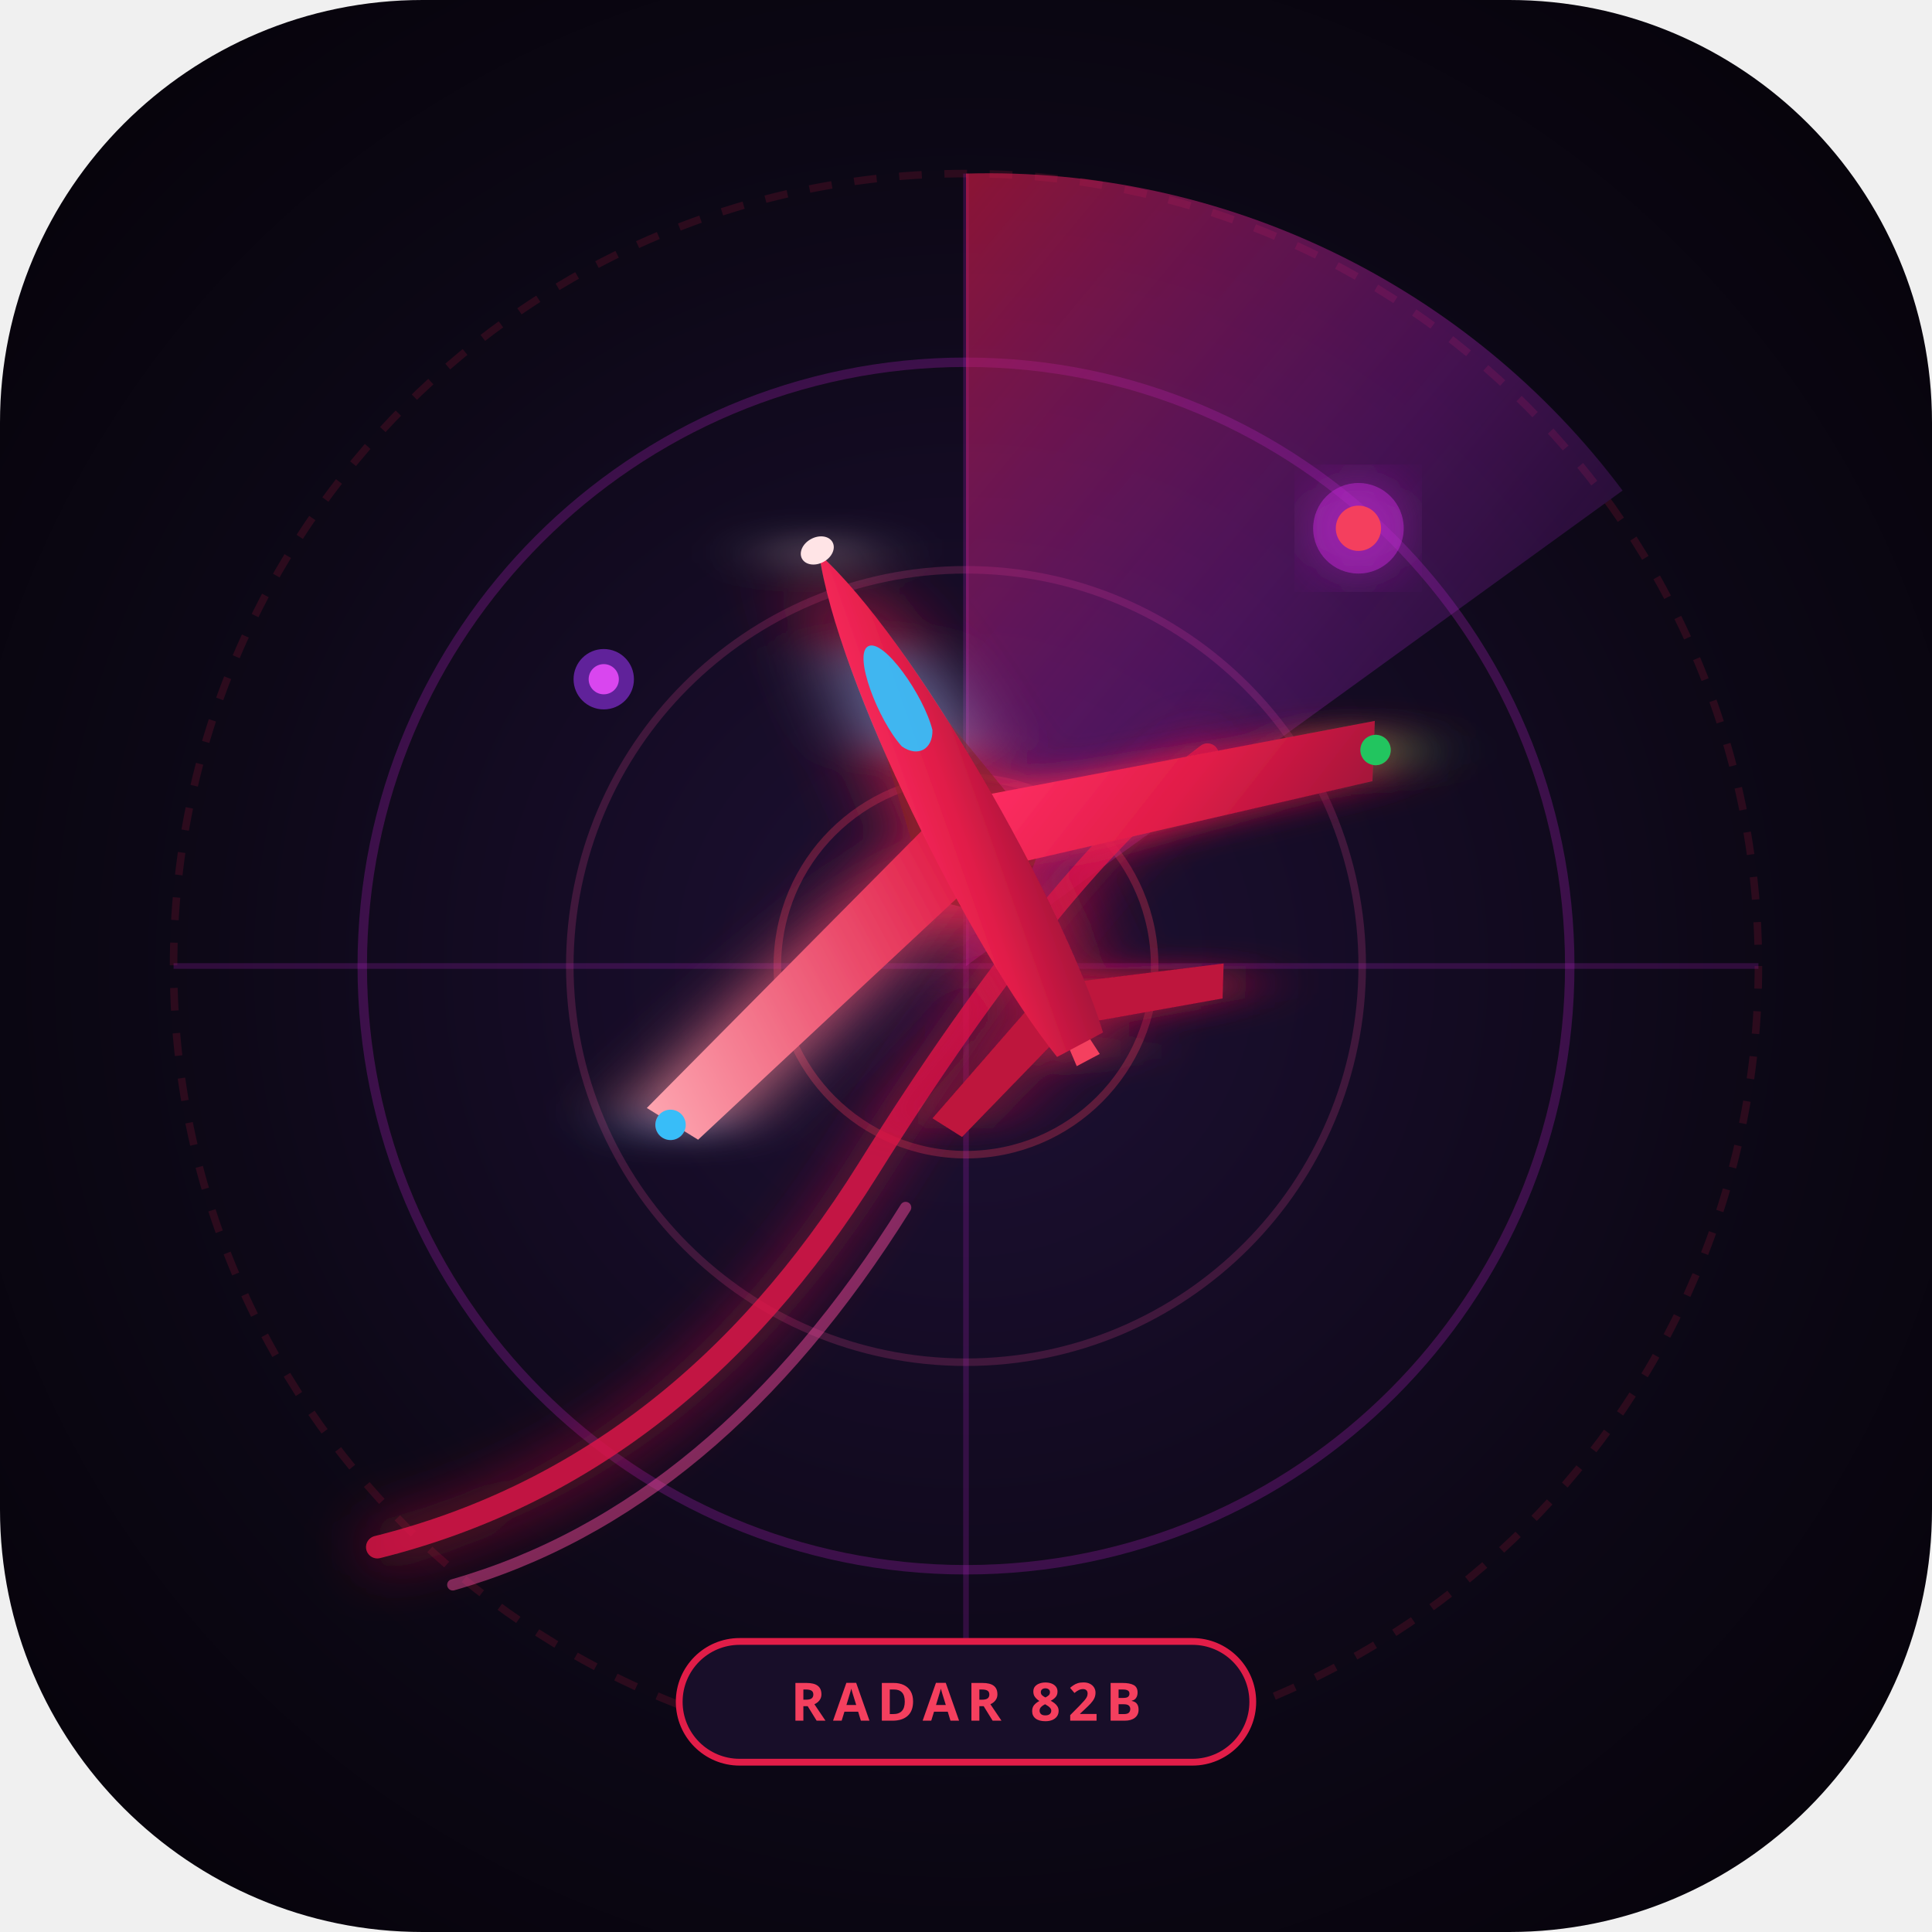
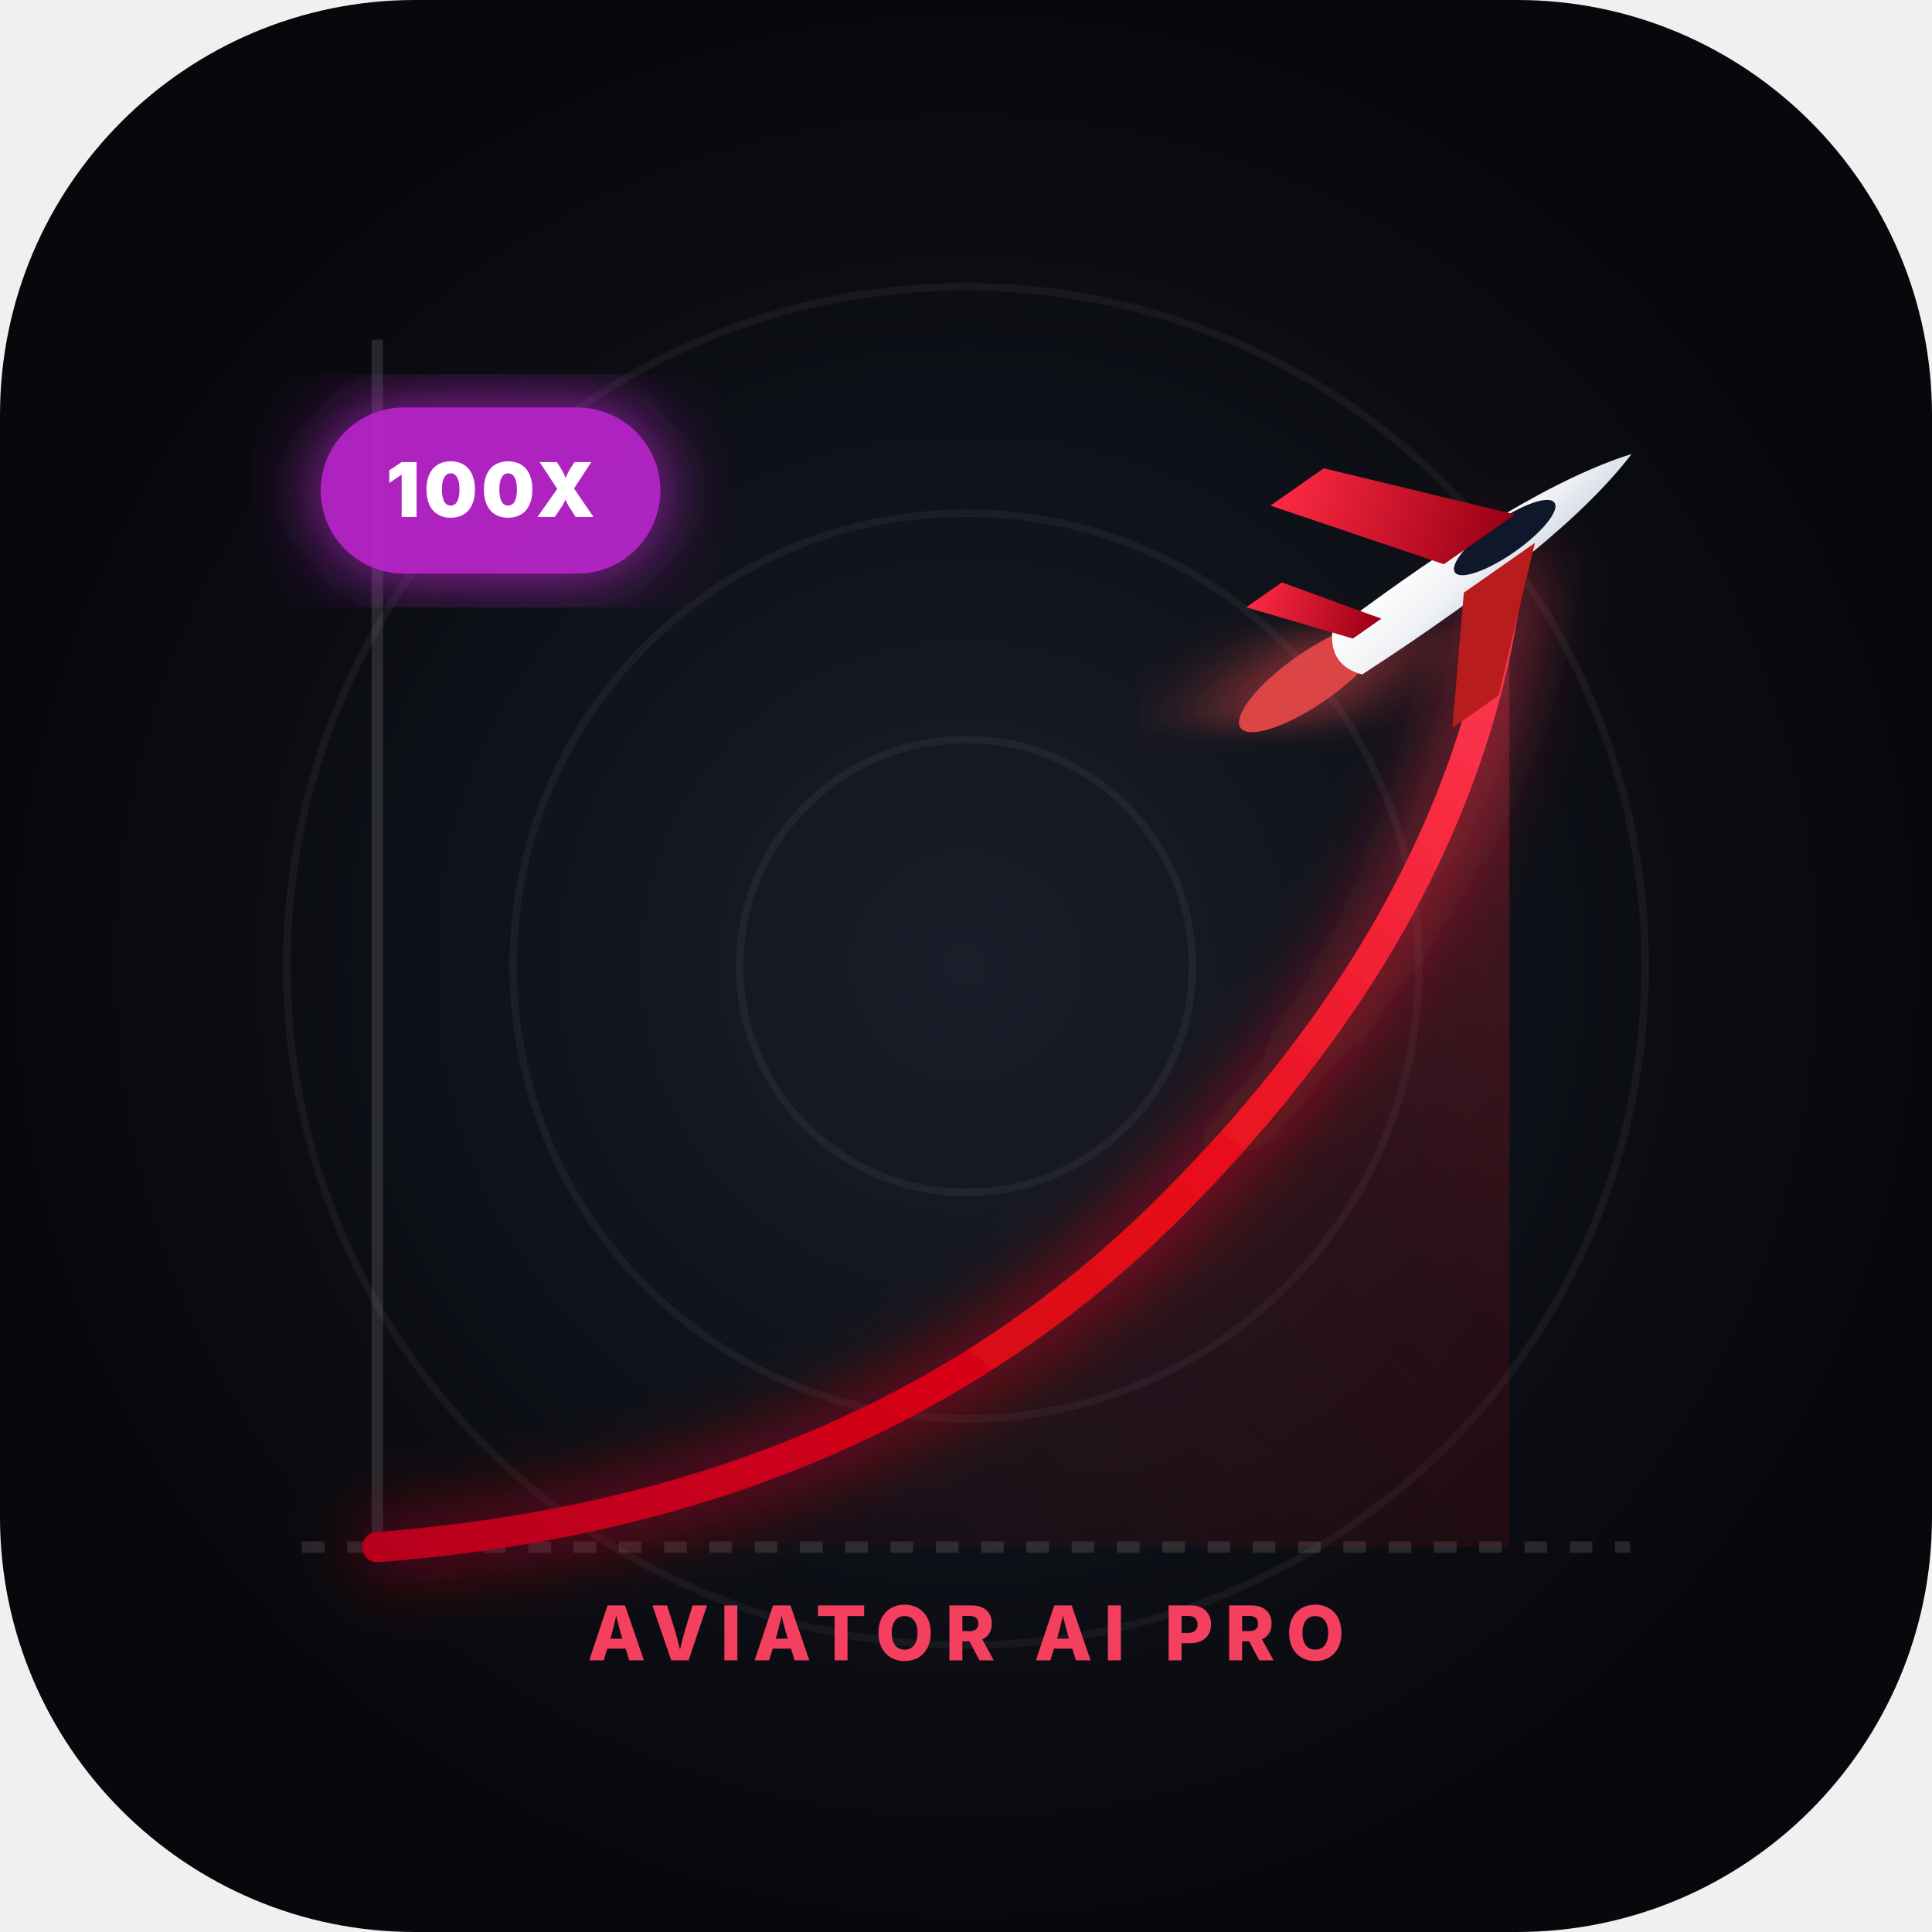
<svg xmlns="http://www.w3.org/2000/svg" viewBox="0 0 512 512" width="512" height="512">
  <defs>
-     <radialGradient id="bgGlow" cx="50%" cy="50%" r="65%">
-       <stop offset="0%" stop-color="#1e1035" />
-       <stop offset="60%" stop-color="#0d0817" />
-       <stop offset="100%" stop-color="#06030a" />
+     <radialGradient id="bgGrad" cx="50%" cy="50%" r="50%" fx="50%" fy="50%">
+       <stop offset="0%" stop-color="#1b1e2a" />
+       <stop offset="70%" stop-color="#0c0e14" />
+       <stop offset="100%" stop-color="#07080c" />
    </radialGradient>
-     <linearGradient id="radarSweep" x1="0%" y1="0%" x2="100%" y2="100%">
-       <stop offset="0%" stop-color="#e11d48" stop-opacity="0.6" />
-       <stop offset="50%" stop-color="#c026d3" stop-opacity="0.3" />
-       <stop offset="100%" stop-color="#9333ea" stop-opacity="0.0" />
+     <linearGradient id="neonRed" x1="0%" y1="100%" x2="100%" y2="0%">
+       <stop offset="0%" stop-color="#b8001f" />
+       <stop offset="50%" stop-color="#e50914" />
+       <stop offset="100%" stop-color="#ff3b56" />
    </linearGradient>
-     <linearGradient id="planeBody" x1="0%" y1="0%" x2="100%" y2="100%">
-       <stop offset="0%" stop-color="#ff2e63" />
-       <stop offset="50%" stop-color="#e11d48" />
-       <stop offset="100%" stop-color="#9f1239" />
+     <linearGradient id="curveGrad" x1="0%" y1="100%" x2="100%" y2="0%">
+       <stop offset="0%" stop-color="rgba(229, 9, 20, 0)" />
+       <stop offset="60%" stop-color="rgba(229, 9, 20, 0.4)" />
+       <stop offset="100%" stop-color="#ff3b56" />
    </linearGradient>
-     <linearGradient id="wingGlow" x1="0%" y1="0%" x2="100%" y2="0%">
-       <stop offset="0%" stop-color="#fda4af" />
-       <stop offset="100%" stop-color="#e11d48" />
+     <linearGradient id="planeGrad" x1="0%" y1="0%" x2="100%" y2="100%">
+       <stop offset="0%" stop-color="#ffffff" />
+       <stop offset="50%" stop-color="#f0f2f5" />
+       <stop offset="100%" stop-color="#cbd5e1" />
    </linearGradient>
-     <filter id="glowEffect" x="-20%" y="-20%" width="140%" height="140%">
-       <feGaussianBlur stdDeviation="8" result="blur" />
+     <linearGradient id="wingGrad" x1="0%" y1="0%" x2="100%" y2="100%">
+       <stop offset="0%" stop-color="#ff2a44" />
+       <stop offset="100%" stop-color="#990014" />
+     </linearGradient>
+     <filter id="glow" x="-20%" y="-20%" width="140%" height="140%">
+       <feGaussianBlur stdDeviation="10" result="blur" />
      <feComposite in="SourceGraphic" in2="blur" operator="over" />
    </filter>
  </defs>
-   <rect width="512" height="512" rx="112" fill="url(#bgGlow)" />
-   <circle cx="256" cy="256" r="210" fill="none" stroke="#e11d48" stroke-width="2" stroke-opacity="0.15" stroke-dasharray="6,6" />
-   <circle cx="256" cy="256" r="160" fill="none" stroke="#c026d3" stroke-width="2.5" stroke-opacity="0.25" />
-   <circle cx="256" cy="256" r="105" fill="none" stroke="#ec4899" stroke-width="2" stroke-opacity="0.2" />
-   <circle cx="256" cy="256" r="50" fill="none" stroke="#f43f5e" stroke-width="2" stroke-opacity="0.3" />
-   <line x1="46" y1="256" x2="466" y2="256" stroke="#c026d3" stroke-width="1.5" stroke-opacity="0.2" />
-   <line x1="256" y1="46" x2="256" y2="466" stroke="#c026d3" stroke-width="1.5" stroke-opacity="0.2" />
-   <path d="M256,256 L430,130 A210,210 0 0,0 256,46 Z" fill="url(#radarSweep)" />
-   <path d="M 100,410 Q 180,390 230,310 T 320,200" fill="none" stroke="#e11d48" stroke-width="6" stroke-linecap="round" stroke-opacity="0.8" filter="url(#glowEffect)" />
-   <path d="M 120,420 Q 190,400 240,320" fill="none" stroke="#ec4899" stroke-width="3" stroke-linecap="round" stroke-opacity="0.5" />
-   <circle cx="360" cy="140" r="12" fill="#c026d3" fill-opacity="0.5" filter="url(#glowEffect)" />
-   <circle cx="360" cy="140" r="6" fill="#f43f5e" />
-   <circle cx="160" cy="180" r="8" fill="#9333ea" fill-opacity="0.6" />
-   <circle cx="160" cy="180" r="4" fill="#d946ef" />
-   <g transform="translate(256, 220) rotate(-28) scale(1.15)" filter="url(#glowEffect)">
-     <path d="M -15,10 L 0,-65 L 15,10 L 6,18 L -6,18 Z" fill="#7f1d1d" opacity="0.6" />
-     <path d="M -8,-5 L -95,22 L -88,34 L -6,12 Z" fill="url(#wingGlow)" />
-     <circle cx="-92" cy="28" r="3.5" fill="#38bdf8" />
-     <path d="M 8,-5 L 95,22 L 88,34 L 6,12 Z" fill="url(#planeBody)" />
-     <circle cx="92" cy="28" r="3.5" fill="#22c55e" />
-     <path d="M -4,42 L -38,55 L -34,62 L -3,52 Z" fill="#be123c" />
-     <path d="M 4,42 L 38,55 L 34,62 L 3,52 Z" fill="#be123c" />
-     <path d="M 0,26 L -3,60 L 3,60 Z" fill="#f43f5e" />
-     <path d="M 0,-72 C 10,-45 12,25 6,56 L -6,56 C -12,25 -10,-45 0,-72 Z" fill="url(#planeBody)" />
-     <path d="M 0,-48 C 4,-48 6,-32 4,-24 C 2,-20 -2,-20 -4,-24 C -6,-32 -4,-48 0,-48 Z" fill="#38bdf8" opacity="0.95" />
-     <ellipse cx="0" cy="-73" rx="4" ry="3" fill="#ffe4e6" />
+   <rect width="512" height="512" rx="110" fill="url(#bgGrad)" />
+   <circle cx="256" cy="256" r="180" fill="none" stroke="rgba(255, 255, 255, 0.05)" stroke-width="2" />
+   <circle cx="256" cy="256" r="120" fill="none" stroke="rgba(255, 255, 255, 0.05)" stroke-width="2" />
+   <circle cx="256" cy="256" r="60" fill="none" stroke="rgba(255, 255, 255, 0.05)" stroke-width="2" />
+   <line x1="80" y1="410" x2="432" y2="410" stroke="rgba(255, 255, 255, 0.12)" stroke-width="3" stroke-dasharray="6 6" />
+   <line x1="100" y1="90" x2="100" y2="410" stroke="rgba(255, 255, 255, 0.12)" stroke-width="3" />
+   <path d="M 100 410 Q 230 400, 310 320 T 400 150 L 400 410 Z" fill="url(#curveGrad)" opacity="0.3" />
+   <path d="M 100 410 Q 230 400, 310 320 T 400 150" fill="none" stroke="url(#neonRed)" stroke-width="8" stroke-linecap="round" filter="url(#glow)" />
+   <g transform="translate(390, 150) rotate(-35) scale(1.15)">
+     <ellipse cx="-45" cy="0" rx="20" ry="6" fill="#ff4d4d" filter="url(#glow)" opacity="0.85" />
+     <path d="M 45 0 Q 20 -8, -35 -6 Q -40 0, -35 6 Q 20 8, 45 0 Z" fill="url(#planeGrad)" />
+     <ellipse cx="10" cy="-1" rx="14" ry="4" fill="#0f172a" />
+     <path d="M -5 -4 L -30 -38 L -15 -38 L 15 -4 Z" fill="url(#wingGrad)" />
+     <path d="M -5 4 L -25 28 L -12 28 L 15 4 Z" fill="#b91c1c" />
+     <path d="M -32 -2 L -48 -22 L -38 -22 L -24 -2 Z" fill="url(#wingGrad)" />
  </g>
-   <rect x="180" y="435" width="152" height="32" rx="16" fill="#180e29" stroke="#e11d48" stroke-width="1.8" />
-   <text x="256" y="456" fill="#f43f5e" font-family="system-ui, sans-serif" font-weight="900" font-size="14" text-anchor="middle" letter-spacing="2">RADAR 82B</text>
+   <g transform="translate(130, 130)">
+     <rect x="-45" y="-22" width="90" height="44" rx="22" fill="#c026d3" filter="url(#glow)" opacity="0.9" />
+     <text x="0" y="7" font-family="system-ui, -apple-system, sans-serif" font-weight="900" font-size="20" fill="#ffffff" text-anchor="middle" letter-spacing="1">100X</text>
+   </g>
+   <g transform="translate(256, 440)">
+     <text x="0" y="0" font-family="system-ui, -apple-system, sans-serif" font-weight="800" font-size="20" fill="#f43f5e" text-anchor="middle" letter-spacing="3">AVIATOR AI PRO</text>
+   </g>
</svg>
